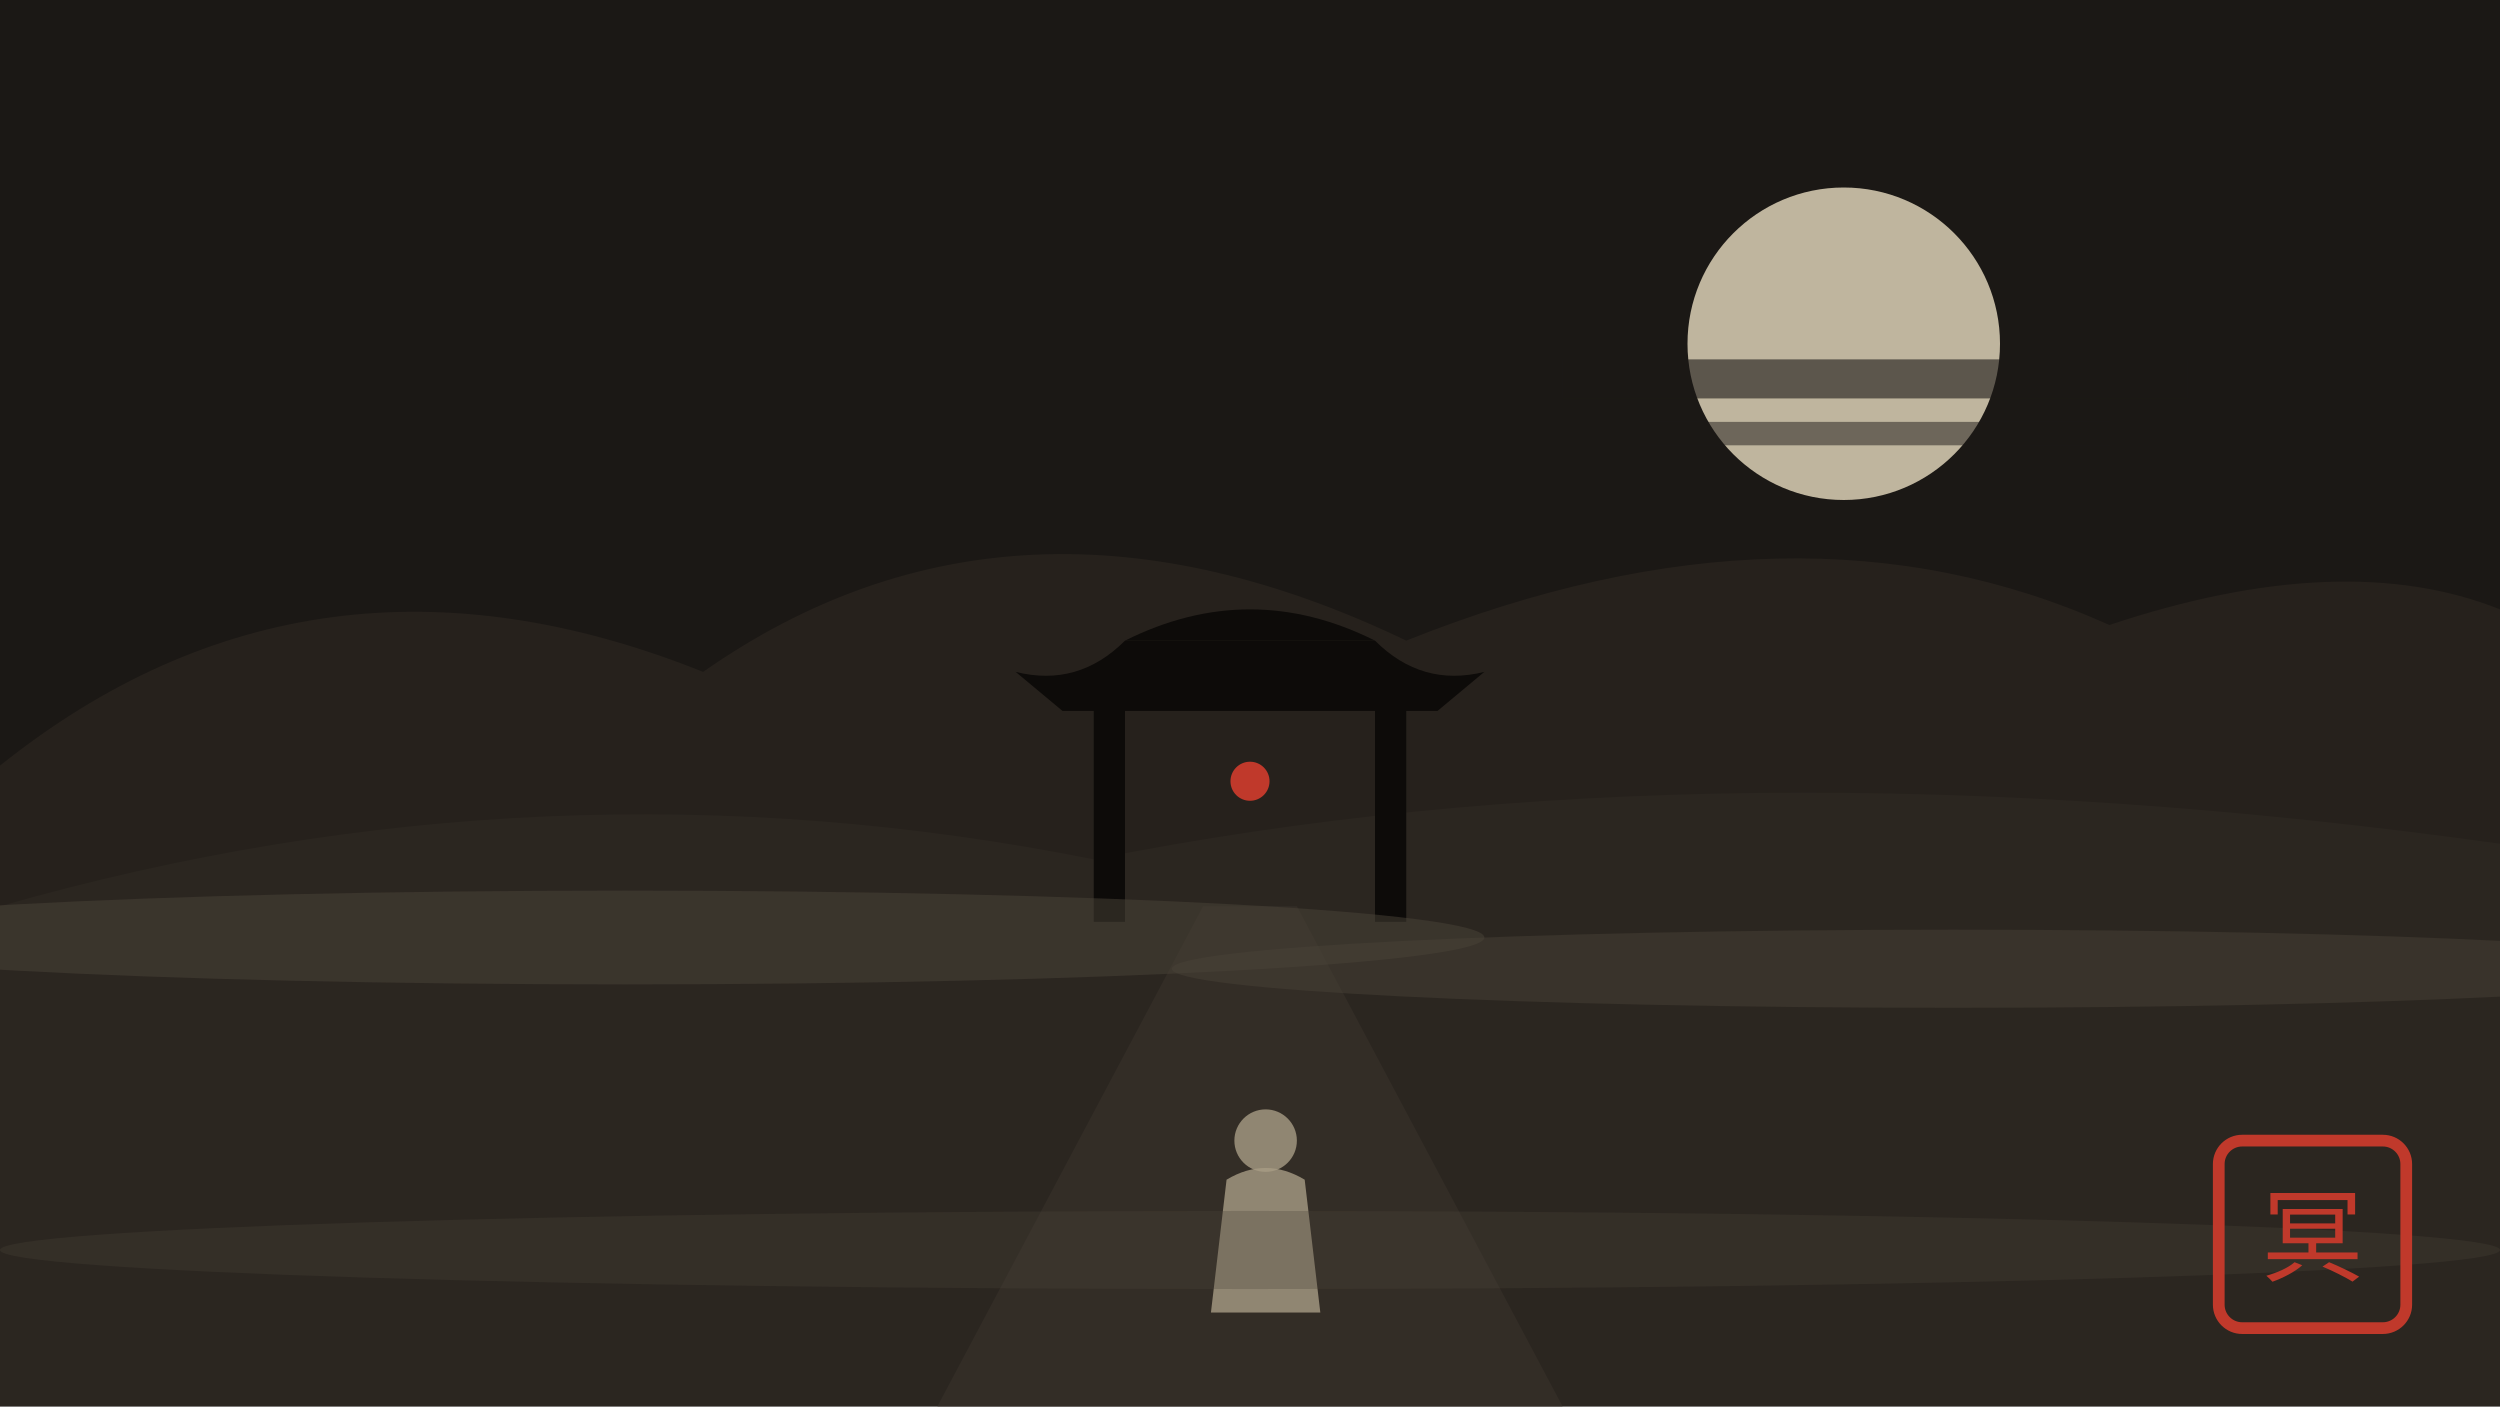
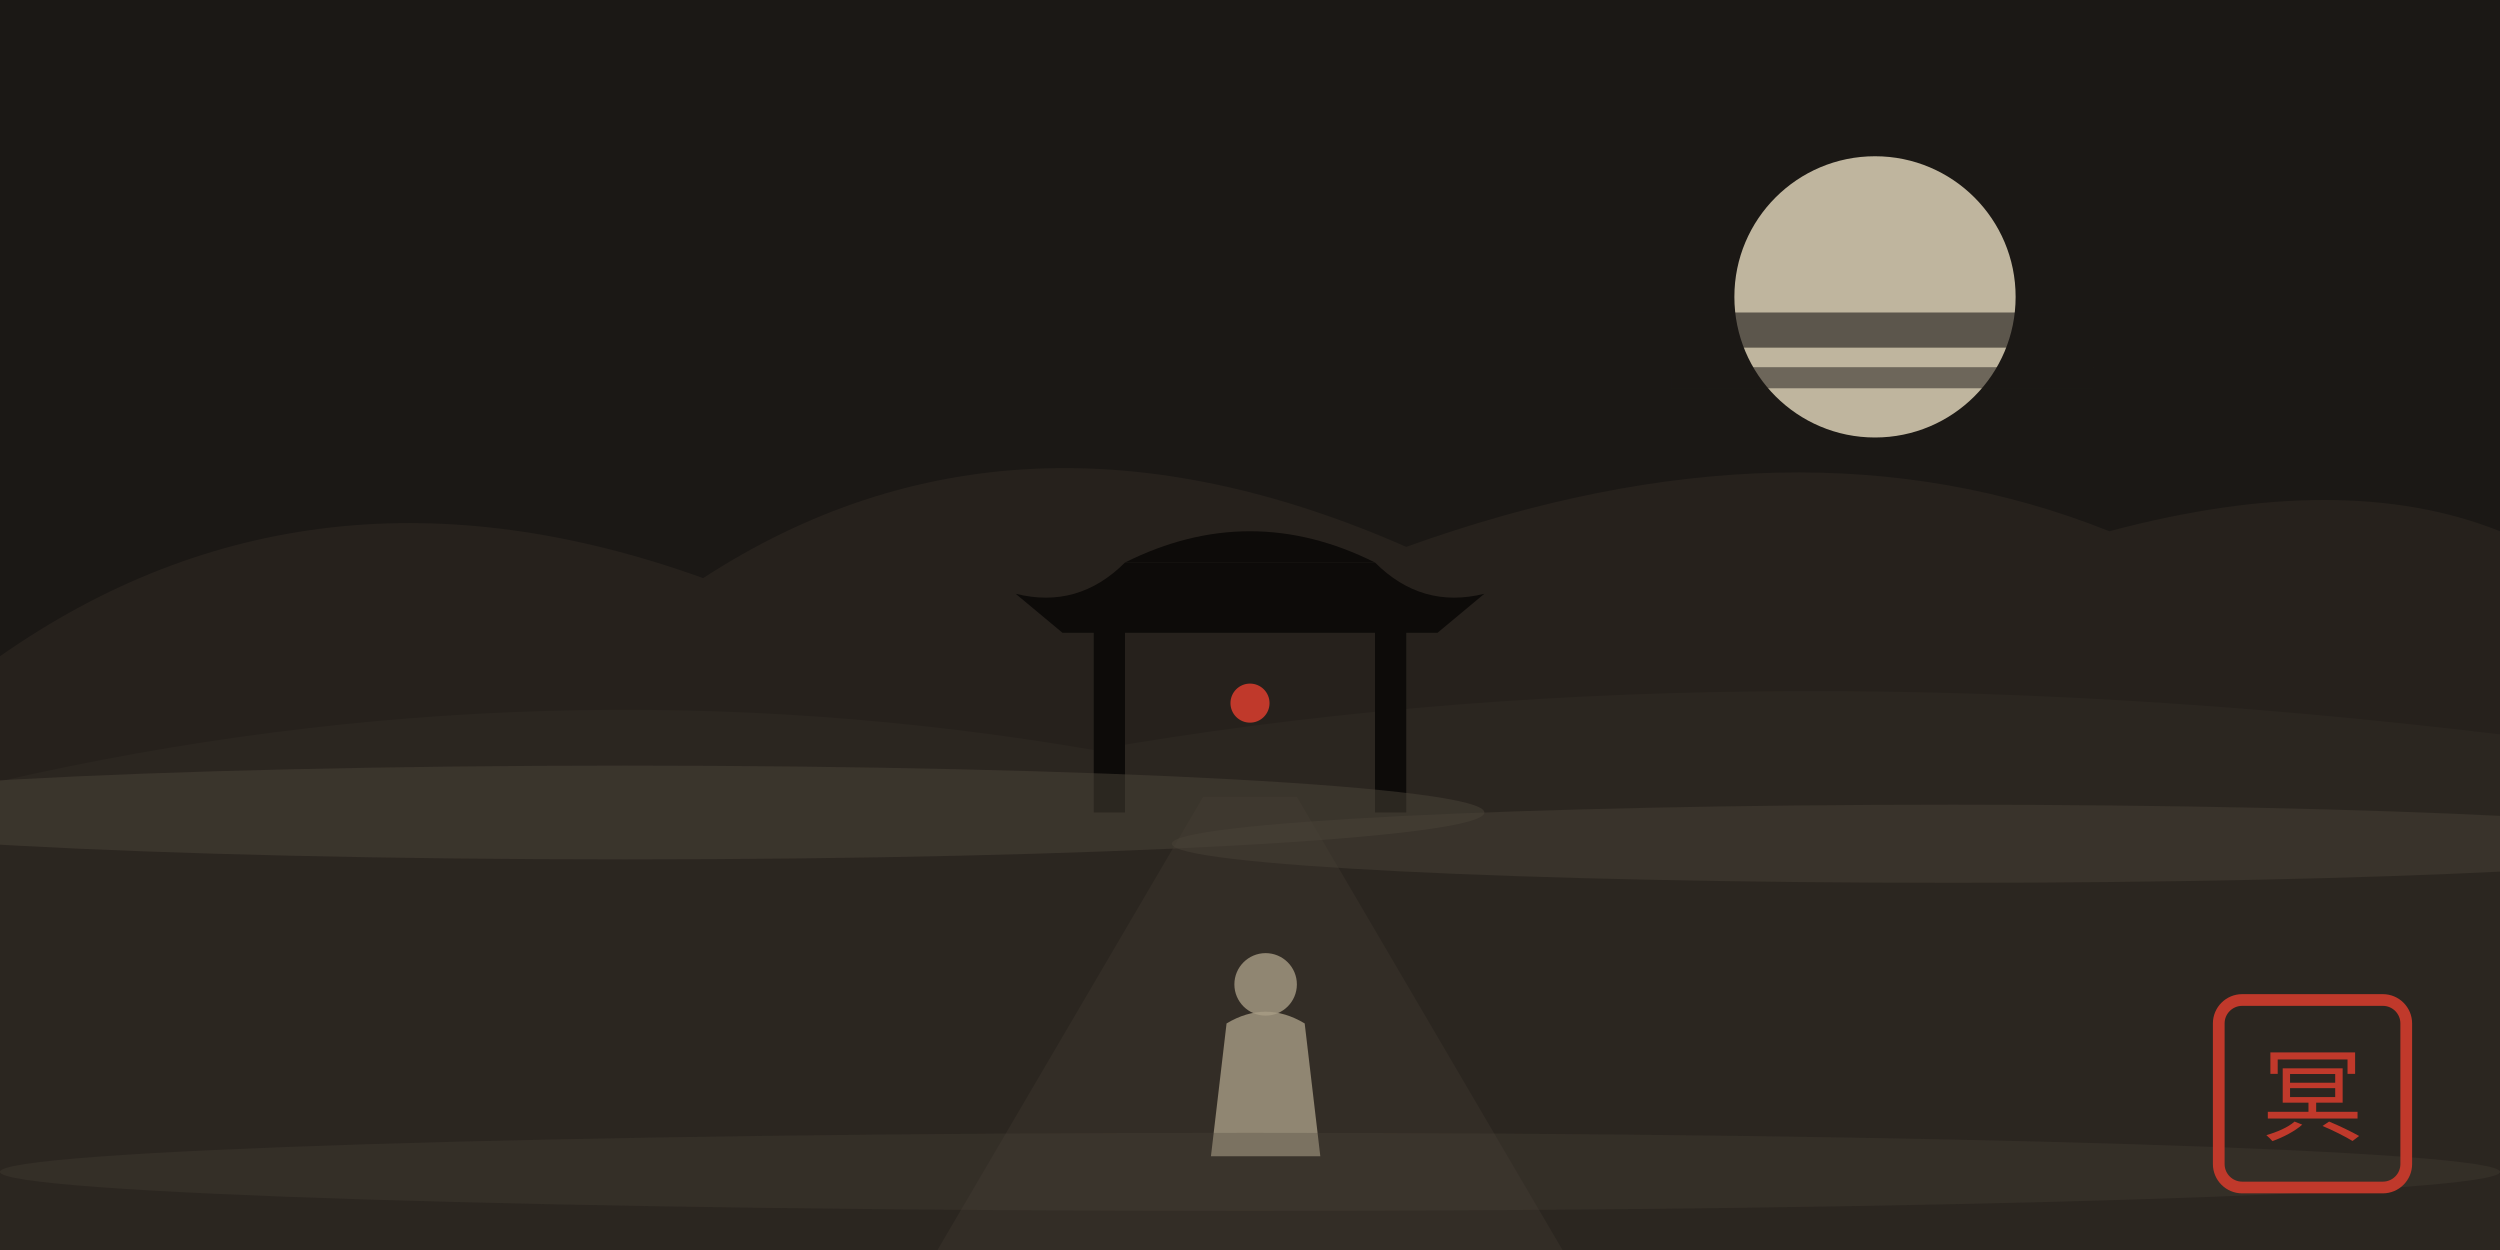
- <svg xmlns="http://www.w3.org/2000/svg" viewBox="0 0 320 180">
-   <rect width="320" height="180" fill="#1b1815" />
-   <circle cx="236" cy="44" r="20" fill="#e8dcc0" opacity="0.8" />
-   <rect x="200" y="46" width="80" height="5" fill="#1b1815" opacity="0.6" />
-   <rect x="210" y="54" width="60" height="3" fill="#1b1815" opacity="0.5" />
-   <path d="M0 98 Q40 66 90 86 Q130 58 180 82 Q230 62 270 80 Q300 70 320 78 L320 180 L0 180 Z" fill="#26211c" />
-   <path d="M0 116 Q70 96 140 110 Q220 94 320 108 L320 180 L0 180 Z" fill="#2b2620" />
-   <path d="M120 180 L154 116 L166 116 L200 180 Z" fill="#332d26" />
-   <rect x="140" y="88" width="4" height="30" fill="#0d0b09" />
-   <rect x="176" y="88" width="4" height="30" fill="#0d0b09" />
-   <path d="M130 86 Q138 88 144 82 L176 82 Q182 88 190 86 L184 91 L136 91 Z" fill="#0d0b09" />
-   <path d="M144 82 Q160 74 176 82 Z" fill="#0d0b09" />
-   <circle cx="160" cy="100" r="2.5" fill="#c0392b" />
-   <circle cx="162" cy="146" r="4" fill="#a89c84" opacity="0.8" />
-   <path d="M157 151 Q162 148 167 151 L169 168 L155 168 Z" fill="#a89c84" opacity="0.8" />
-   <ellipse cx="80" cy="120" rx="110" ry="6" fill="#4a4338" opacity="0.5" />
-   <ellipse cx="250" cy="124" rx="100" ry="5" fill="#4a4338" opacity="0.45" />
-   <ellipse cx="160" cy="160" rx="160" ry="5" fill="#4a4338" opacity="0.3" />
-   <rect x="284" y="146" width="24" height="24" rx="3" fill="none" stroke="#c0392b" stroke-width="1.5" />
-   <text x="296" y="163" text-anchor="middle" font-size="13" fill="#c0392b" font-family="serif">冥</text>
+ <svg xmlns="http://www.w3.org/2000/svg" viewBox="0 0 320 160">
+   <rect width="320" height="160" fill="#1b1815" />
+   <circle cx="240" cy="38" r="18" fill="#e8dcc0" opacity="0.8" />
+   <rect x="206" y="40" width="72" height="4.5" fill="#1b1815" opacity="0.6" />
+   <rect x="214" y="47" width="54" height="2.7" fill="#1b1815" opacity="0.5" />
+   <path d="M0 84 Q40 56 90 74 Q130 48 180 70 Q230 52 270 68 Q300 60 320 68 L320 160 L0 160 Z" fill="#26211c" />
+   <path d="M0 100 Q70 84 140 96 Q220 82 320 94 L320 160 L0 160 Z" fill="#2b2620" />
+   <path d="M120 160 L154 102 L166 102 L200 160 Z" fill="#332d26" />
+   <rect x="140" y="78" width="4" height="26" fill="#0d0b09" />
+   <rect x="176" y="78" width="4" height="26" fill="#0d0b09" />
+   <path d="M130 76 Q138 78 144 72 L176 72 Q182 78 190 76 L184 81 L136 81 Z" fill="#0d0b09" />
+   <path d="M144 72 Q160 64 176 72 Z" fill="#0d0b09" />
+   <circle cx="160" cy="90" r="2.5" fill="#c0392b" />
+   <circle cx="162" cy="126" r="4" fill="#a89c84" opacity="0.8" />
+   <path d="M157 131 Q162 128 167 131 L169 148 L155 148 Z" fill="#a89c84" opacity="0.8" />
+   <ellipse cx="80" cy="104" rx="110" ry="6" fill="#4a4338" opacity="0.5" />
+   <ellipse cx="250" cy="108" rx="100" ry="5" fill="#4a4338" opacity="0.45" />
+   <ellipse cx="160" cy="150" rx="160" ry="5" fill="#4a4338" opacity="0.3" />
+   <rect x="284" y="128" width="24" height="24" rx="3" fill="none" stroke="#c0392b" stroke-width="1.5" />
+   <text x="296" y="145" text-anchor="middle" font-size="13" fill="#c0392b" font-family="serif">冥</text>
</svg>
